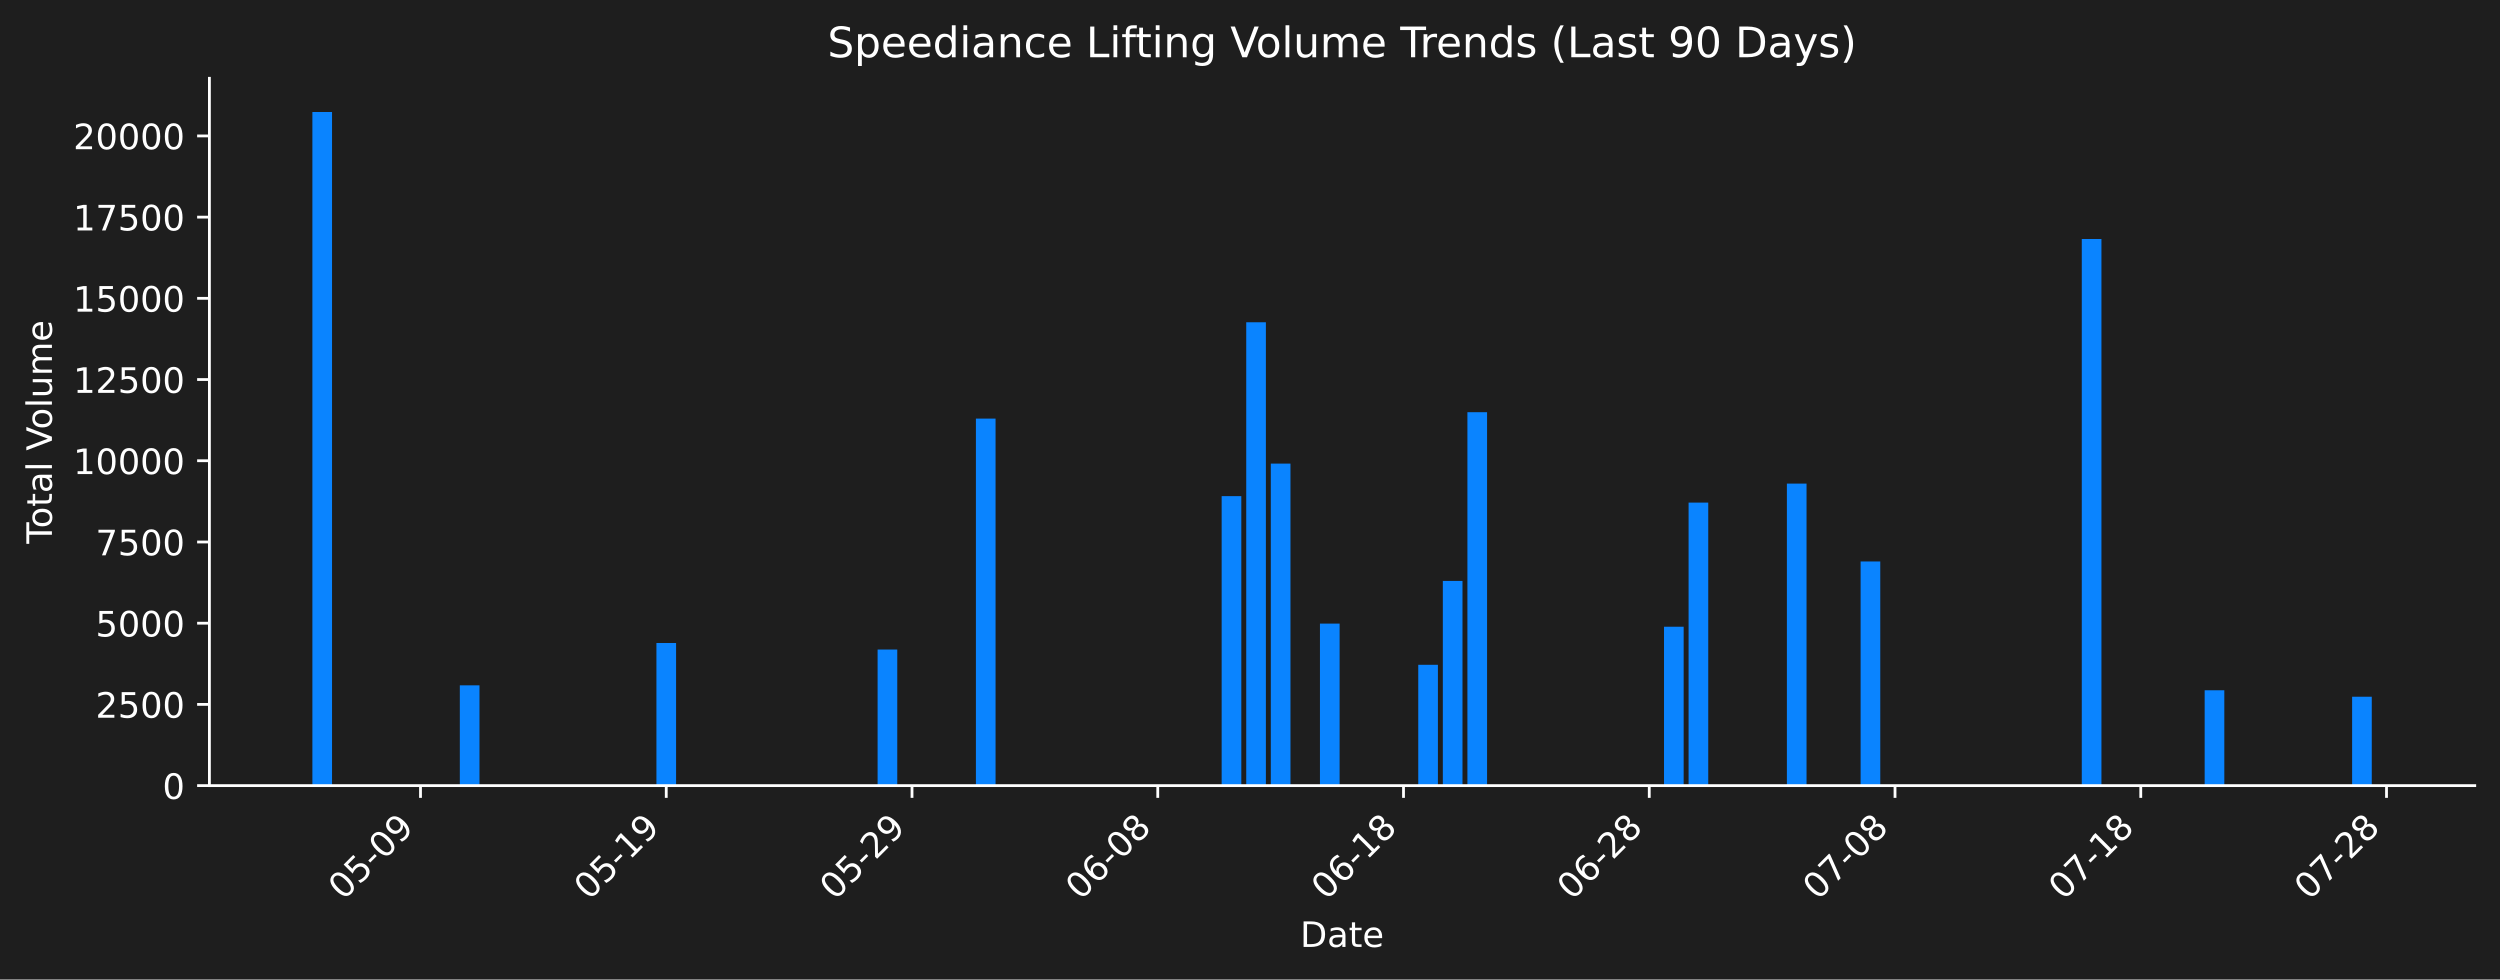
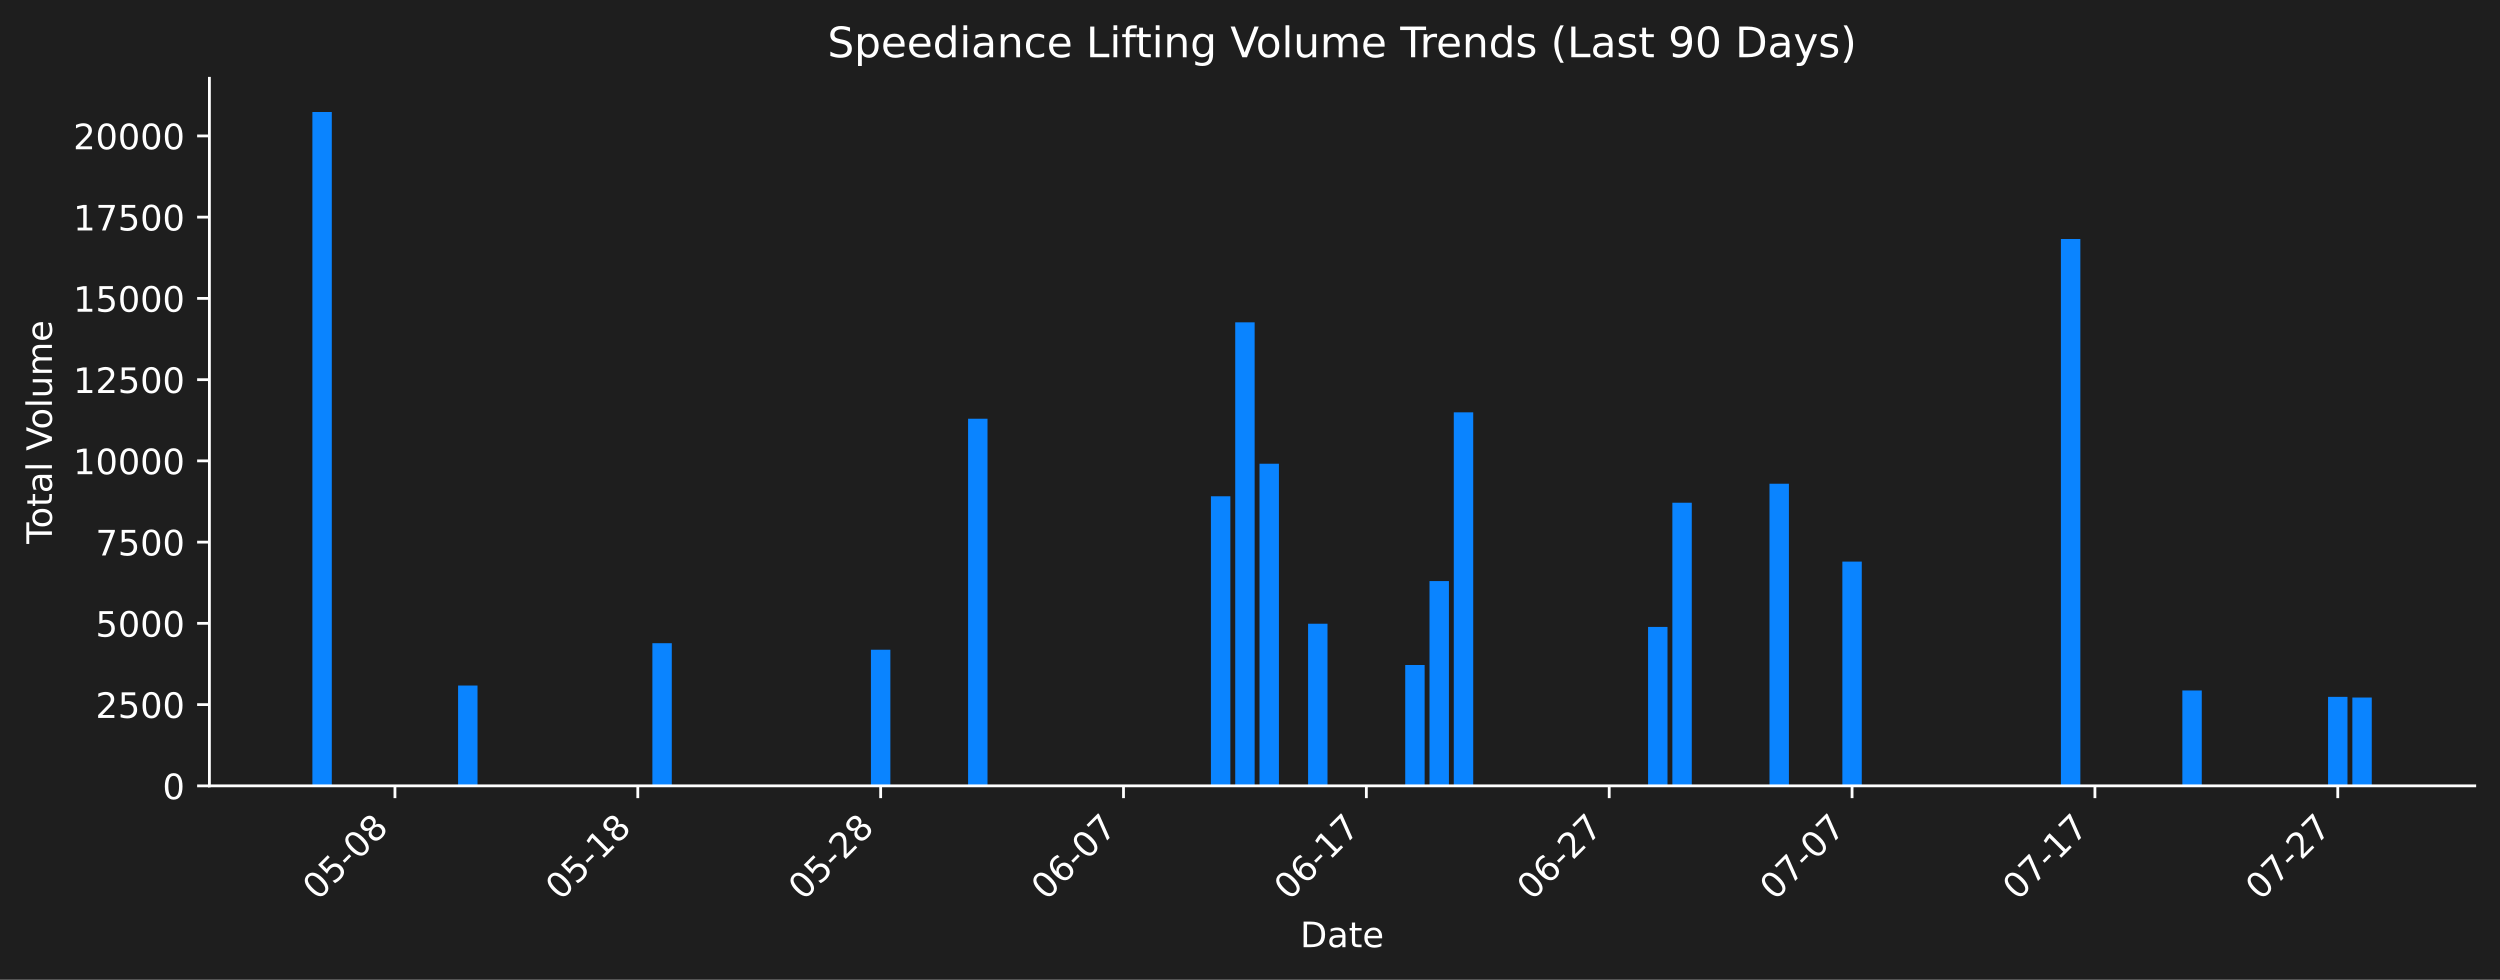
- <svg xmlns="http://www.w3.org/2000/svg" xmlns:xlink="http://www.w3.org/1999/xlink" width="712.621pt" height="279.207pt" viewBox="0 0 712.621 279.207" version="1.1">
+ <svg xmlns="http://www.w3.org/2000/svg" xmlns:xlink="http://www.w3.org/1999/xlink" width="712.621pt" height="279.271pt" viewBox="0 0 712.621 279.271" version="1.1">
  <defs>
    <style type="text/css">*{stroke-linejoin: round; stroke-linecap: butt}</style>
  </defs>
  <g id="figure_1">
    <g id="patch_1">
-       <path d="M 0 279.207  L 712.621 279.207  L 712.621 0  L 0 0  z " style="fill: #1e1e1e" />
+       <path d="M 0 279.271  L 712.621 279.271  L 712.621 0  L 0 0  z " style="fill: #1e1e1e" />
    </g>
    <g id="axes_1">
      <g id="patch_2">
-         <path d="M 59.691 223.939  L 705.421 223.939  L 705.421 22.318  L 59.691 22.318  L 59.691 223.939  z " style="fill: none" />
+         <path d="M 59.691 224.002  L 705.421 224.002  L 705.421 22.318  L 59.691 22.318  L 59.691 224.002  z " style="fill: none" />
      </g>
      <g id="patch_3">
-         <path d="M 89.042 223.939  L 94.646 223.939  L 94.646 31.919  L 89.042 31.919  z " clip-path="url(#p13af02d3d2)" style="fill: #0a84ff" />
+         <path d="M 89.042 224.002  L 94.58 224.002  L 94.58 31.922  L 89.042 31.922  z " clip-path="url(#p239483103c)" style="fill: #0a84ff" />
      </g>
      <g id="patch_4">
-         <path d="M 131.073 223.939  L 136.677 223.939  L 136.677 195.353  L 131.073 195.353  z " clip-path="url(#p13af02d3d2)" style="fill: #0a84ff" />
+         <path d="M 130.577 224.002  L 136.115 224.002  L 136.115 195.408  L 130.577 195.408  z " clip-path="url(#p239483103c)" style="fill: #0a84ff" />
      </g>
      <g id="patch_5">
-         <path d="M 180.108 223.939  L 185.712 223.939  L 185.712 223.939  L 180.108 223.939  z " clip-path="url(#p13af02d3d2)" style="fill: #0a84ff" />
+         <path d="M 179.034 224.002  L 184.572 224.002  L 184.572 224.002  L 179.034 224.002  z " clip-path="url(#p239483103c)" style="fill: #0a84ff" />
      </g>
      <g id="patch_6">
-         <path d="M 187.113 223.939  L 192.717 223.939  L 192.717 183.292  L 187.113 183.292  z " clip-path="url(#p13af02d3d2)" style="fill: #0a84ff" />
+         <path d="M 185.957 224.002  L 191.495 224.002  L 191.495 183.343  L 185.957 183.343  z " clip-path="url(#p239483103c)" style="fill: #0a84ff" />
      </g>
      <g id="patch_7">
-         <path d="M 250.159 223.939  L 255.763 223.939  L 255.763 185.158  L 250.159 185.158  z " clip-path="url(#p13af02d3d2)" style="fill: #0a84ff" />
+         <path d="M 248.259 224.002  L 253.797 224.002  L 253.797 185.209  L 248.259 185.209  z " clip-path="url(#p239483103c)" style="fill: #0a84ff" />
      </g>
      <g id="patch_8">
-         <path d="M 278.18 223.939  L 283.784 223.939  L 283.784 119.329  L 278.18 119.329  z " clip-path="url(#p13af02d3d2)" style="fill: #0a84ff" />
+         <path d="M 275.949 224.002  L 281.487 224.002  L 281.487 119.359  L 275.949 119.359  z " clip-path="url(#p239483103c)" style="fill: #0a84ff" />
      </g>
      <g id="patch_9">
-         <path d="M 348.231 223.939  L 353.835 223.939  L 353.835 141.428  L 348.231 141.428  z " clip-path="url(#p13af02d3d2)" style="fill: #0a84ff" />
+         <path d="M 345.174 224.002  L 350.712 224.002  L 350.712 141.465  L 345.174 141.465  z " clip-path="url(#p239483103c)" style="fill: #0a84ff" />
      </g>
      <g id="patch_10">
-         <path d="M 355.236 223.939  L 360.84 223.939  L 360.84 91.854  L 355.236 91.854  z " clip-path="url(#p13af02d3d2)" style="fill: #0a84ff" />
+         <path d="M 352.097 224.002  L 357.635 224.002  L 357.635 91.876  L 352.097 91.876  z " clip-path="url(#p239483103c)" style="fill: #0a84ff" />
      </g>
      <g id="patch_11">
-         <path d="M 362.241 223.939  L 367.845 223.939  L 367.845 132.158  L 362.241 132.158  z " clip-path="url(#p13af02d3d2)" style="fill: #0a84ff" />
+         <path d="M 359.019 224.002  L 364.557 224.002  L 364.557 132.193  L 359.019 132.193  z " clip-path="url(#p239483103c)" style="fill: #0a84ff" />
      </g>
      <g id="patch_12">
-         <path d="M 376.251 223.939  L 381.855 223.939  L 381.855 177.75  L 376.251 177.75  z " clip-path="url(#p13af02d3d2)" style="fill: #0a84ff" />
+         <path d="M 372.864 224.002  L 378.402 224.002  L 378.402 177.799  L 372.864 177.799  z " clip-path="url(#p239483103c)" style="fill: #0a84ff" />
      </g>
      <g id="patch_13">
-         <path d="M 404.271 223.939  L 409.876 223.939  L 409.876 189.496  L 404.271 189.496  z " clip-path="url(#p13af02d3d2)" style="fill: #0a84ff" />
+         <path d="M 400.554 224.002  L 406.092 224.002  L 406.092 189.549  L 400.554 189.549  z " clip-path="url(#p239483103c)" style="fill: #0a84ff" />
      </g>
      <g id="patch_14">
-         <path d="M 411.277 223.939  L 416.881 223.939  L 416.881 165.596  L 411.277 165.596  z " clip-path="url(#p13af02d3d2)" style="fill: #0a84ff" />
+         <path d="M 407.477 224.002  L 413.015 224.002  L 413.015 165.641  L 407.477 165.641  z " clip-path="url(#p239483103c)" style="fill: #0a84ff" />
      </g>
      <g id="patch_15">
-         <path d="M 418.282 223.939  L 423.886 223.939  L 423.886 117.504  L 418.282 117.504  z " clip-path="url(#p13af02d3d2)" style="fill: #0a84ff" />
+         <path d="M 414.399 224.002  L 419.937 224.002  L 419.937 117.534  L 414.399 117.534  z " clip-path="url(#p239483103c)" style="fill: #0a84ff" />
      </g>
      <g id="patch_16">
-         <path d="M 474.322 223.939  L 479.926 223.939  L 479.926 178.657  L 474.322 178.657  z " clip-path="url(#p13af02d3d2)" style="fill: #0a84ff" />
+         <path d="M 469.779 224.002  L 475.317 224.002  L 475.317 178.707  L 469.779 178.707  z " clip-path="url(#p239483103c)" style="fill: #0a84ff" />
      </g>
      <g id="patch_17">
-         <path d="M 481.328 223.939  L 486.932 223.939  L 486.932 143.27  L 481.328 143.27  z " clip-path="url(#p13af02d3d2)" style="fill: #0a84ff" />
+         <path d="M 476.702 224.002  L 482.24 224.002  L 482.24 143.308  L 476.702 143.308  z " clip-path="url(#p239483103c)" style="fill: #0a84ff" />
      </g>
      <g id="patch_18">
-         <path d="M 509.348 223.939  L 514.952 223.939  L 514.952 137.849  L 509.348 137.849  z " clip-path="url(#p13af02d3d2)" style="fill: #0a84ff" />
+         <path d="M 504.391 224.002  L 509.929 224.002  L 509.929 137.885  L 504.391 137.885  z " clip-path="url(#p239483103c)" style="fill: #0a84ff" />
      </g>
      <g id="patch_19">
-         <path d="M 530.363 223.939  L 535.967 223.939  L 535.967 160.049  L 530.363 160.049  z " clip-path="url(#p13af02d3d2)" style="fill: #0a84ff" />
+         <path d="M 525.159 224.002  L 530.697 224.002  L 530.697 160.093  L 525.159 160.093  z " clip-path="url(#p239483103c)" style="fill: #0a84ff" />
      </g>
      <g id="patch_20">
-         <path d="M 593.409 223.939  L 599.013 223.939  L 599.013 68.121  L 593.409 68.121  z " clip-path="url(#p13af02d3d2)" style="fill: #0a84ff" />
+         <path d="M 587.461 224.002  L 592.999 224.002  L 592.999 68.135  L 587.461 68.135  z " clip-path="url(#p239483103c)" style="fill: #0a84ff" />
      </g>
      <g id="patch_21">
-         <path d="M 628.435 223.939  L 634.039 223.939  L 634.039 196.761  L 628.435 196.761  z " clip-path="url(#p13af02d3d2)" style="fill: #0a84ff" />
+         <path d="M 622.074 224.002  L 627.612 224.002  L 627.612 196.816  L 622.074 196.816  z " clip-path="url(#p239483103c)" style="fill: #0a84ff" />
      </g>
      <g id="patch_22">
-         <path d="M 670.465 223.939  L 676.069 223.939  L 676.069 198.594  L 670.465 198.594  z " clip-path="url(#p13af02d3d2)" style="fill: #0a84ff" />
+         <path d="M 663.609 224.002  L 669.147 224.002  L 669.147 198.65  L 663.609 198.65  z " clip-path="url(#p239483103c)" style="fill: #0a84ff" />
+       </g>
+       <g id="patch_23">
+         <path d="M 670.531 224.002  L 676.069 224.002  L 676.069 198.835  L 670.531 198.835  z " clip-path="url(#p239483103c)" style="fill: #0a84ff" />
      </g>
      <g id="matplotlib.axis_1">
        <g id="xtick_1">
          <g id="line2d_1">
            <defs>
-               <path id="m6c51e5d9d7" d="M 0 0  L 0 3.5  " style="stroke: #ffffff; stroke-width: 0.8" />
+               <path id="mc135403f77" d="M 0 0  L 0 3.5  " style="stroke: #ffffff; stroke-width: 0.8" />
            </defs>
            <g>
-               <use xlink:href="#m6c51e5d9d7" x="119.864" y="223.939" style="fill: #ffffff; stroke: #ffffff; stroke-width: 0.8" />
+               <use xlink:href="#mc135403f77" x="112.578" y="224.002" style="fill: #ffffff; stroke: #ffffff; stroke-width: 0.8" />
            </g>
          </g>
          <g id="text_1">
-             <g style="fill: #ffffff" transform="translate(97.84689 256.8584) rotate(-45) scale(0.1 -0.1)">
+             <g style="fill: #ffffff" transform="translate(90.56092 256.9221) rotate(-45) scale(0.1 -0.1)">
              <defs>
                <path id="DejaVuSans-30" d="M 2034 4250  Q 1547 4250 1301 3770  Q 1056 3291 1056 2328  Q 1056 1369 1301 889  Q 1547 409 2034 409  Q 2525 409 2770 889  Q 3016 1369 3016 2328  Q 3016 3291 2770 3770  Q 2525 4250 2034 4250  z M 2034 4750  Q 2819 4750 3233 4129  Q 3647 3509 3647 2328  Q 3647 1150 3233 529  Q 2819 -91 2034 -91  Q 1250 -91 836 529  Q 422 1150 422 2328  Q 422 3509 836 4129  Q 1250 4750 2034 4750  z " transform="scale(0.015625)" />
                <path id="DejaVuSans-35" d="M 691 4666  L 3169 4666  L 3169 4134  L 1269 4134  L 1269 2991  Q 1406 3038 1543 3061  Q 1681 3084 1819 3084  Q 2600 3084 3056 2656  Q 3513 2228 3513 1497  Q 3513 744 3044 326  Q 2575 -91 1722 -91  Q 1428 -91 1123 -41  Q 819 9 494 109  L 494 744  Q 775 591 1075 516  Q 1375 441 1709 441  Q 2250 441 2565 725  Q 2881 1009 2881 1497  Q 2881 1984 2565 2268  Q 2250 2553 1709 2553  Q 1456 2553 1204 2497  Q 953 2441 691 2322  L 691 4666  z " transform="scale(0.015625)" />
                <path id="DejaVuSans-2d" d="M 313 2009  L 1997 2009  L 1997 1497  L 313 1497  L 313 2009  z " transform="scale(0.015625)" />
-                 <path id="DejaVuSans-39" d="M 703 97  L 703 672  Q 941 559 1184 500  Q 1428 441 1663 441  Q 2288 441 2617 861  Q 2947 1281 2994 2138  Q 2813 1869 2534 1725  Q 2256 1581 1919 1581  Q 1219 1581 811 2004  Q 403 2428 403 3163  Q 403 3881 828 4315  Q 1253 4750 1959 4750  Q 2769 4750 3195 4129  Q 3622 3509 3622 2328  Q 3622 1225 3098 567  Q 2575 -91 1691 -91  Q 1453 -91 1209 -44  Q 966 3 703 97  z M 1959 2075  Q 2384 2075 2632 2365  Q 2881 2656 2881 3163  Q 2881 3666 2632 3958  Q 2384 4250 1959 4250  Q 1534 4250 1286 3958  Q 1038 3666 1038 3163  Q 1038 2656 1286 2365  Q 1534 2075 1959 2075  z " transform="scale(0.015625)" />
+                 <path id="DejaVuSans-38" d="M 2034 2216  Q 1584 2216 1326 1975  Q 1069 1734 1069 1313  Q 1069 891 1326 650  Q 1584 409 2034 409  Q 2484 409 2743 651  Q 3003 894 3003 1313  Q 3003 1734 2745 1975  Q 2488 2216 2034 2216  z M 1403 2484  Q 997 2584 770 2862  Q 544 3141 544 3541  Q 544 4100 942 4425  Q 1341 4750 2034 4750  Q 2731 4750 3128 4425  Q 3525 4100 3525 3541  Q 3525 3141 3298 2862  Q 3072 2584 2669 2484  Q 3125 2378 3379 2068  Q 3634 1759 3634 1313  Q 3634 634 3220 271  Q 2806 -91 2034 -91  Q 1263 -91 848 271  Q 434 634 434 1313  Q 434 1759 690 2068  Q 947 2378 1403 2484  z M 1172 3481  Q 1172 3119 1398 2916  Q 1625 2713 2034 2713  Q 2441 2713 2670 2916  Q 2900 3119 2900 3481  Q 2900 3844 2670 4047  Q 2441 4250 2034 4250  Q 1625 4250 1398 4047  Q 1172 3844 1172 3481  z " transform="scale(0.015625)" />
              </defs>
              <use xlink:href="#DejaVuSans-30" />
              <use xlink:href="#DejaVuSans-35" transform="translate(63.62305 0)" />
              <use xlink:href="#DejaVuSans-2d" transform="translate(127.2461 0)" />
              <use xlink:href="#DejaVuSans-30" transform="translate(163.3301 0)" />
-               <use xlink:href="#DejaVuSans-39" transform="translate(226.9531 0)" />
+               <use xlink:href="#DejaVuSans-38" transform="translate(226.9531 0)" />
            </g>
          </g>
        </g>
        <g id="xtick_2">
          <g id="line2d_2">
            <g>
-               <use xlink:href="#m6c51e5d9d7" x="189.915" y="223.939" style="fill: #ffffff; stroke: #ffffff; stroke-width: 0.8" />
+               <use xlink:href="#mc135403f77" x="181.803" y="224.002" style="fill: #ffffff; stroke: #ffffff; stroke-width: 0.8" />
            </g>
          </g>
          <g id="text_2">
-             <g style="fill: #ffffff" transform="translate(167.8979 256.8584) rotate(-45) scale(0.1 -0.1)">
+             <g style="fill: #ffffff" transform="translate(159.7858 256.9221) rotate(-45) scale(0.1 -0.1)">
              <defs>
                <path id="DejaVuSans-31" d="M 794 531  L 1825 531  L 1825 4091  L 703 3866  L 703 4441  L 1819 4666  L 2450 4666  L 2450 531  L 3481 531  L 3481 0  L 794 0  L 794 531  z " transform="scale(0.015625)" />
              </defs>
              <use xlink:href="#DejaVuSans-30" />
              <use xlink:href="#DejaVuSans-35" transform="translate(63.62305 0)" />
              <use xlink:href="#DejaVuSans-2d" transform="translate(127.2461 0)" />
              <use xlink:href="#DejaVuSans-31" transform="translate(163.3301 0)" />
-               <use xlink:href="#DejaVuSans-39" transform="translate(226.9531 0)" />
+               <use xlink:href="#DejaVuSans-38" transform="translate(226.9531 0)" />
            </g>
          </g>
        </g>
        <g id="xtick_3">
          <g id="line2d_3">
            <g>
-               <use xlink:href="#m6c51e5d9d7" x="259.966" y="223.939" style="fill: #ffffff; stroke: #ffffff; stroke-width: 0.8" />
+               <use xlink:href="#mc135403f77" x="251.028" y="224.002" style="fill: #ffffff; stroke: #ffffff; stroke-width: 0.8" />
            </g>
          </g>
          <g id="text_3">
-             <g style="fill: #ffffff" transform="translate(237.9489 256.8584) rotate(-45) scale(0.1 -0.1)">
+             <g style="fill: #ffffff" transform="translate(229.0108 256.9221) rotate(-45) scale(0.1 -0.1)">
              <defs>
                <path id="DejaVuSans-32" d="M 1228 531  L 3431 531  L 3431 0  L 469 0  L 469 531  Q 828 903 1448 1529  Q 2069 2156 2228 2338  Q 2531 2678 2651 2914  Q 2772 3150 2772 3378  Q 2772 3750 2511 3984  Q 2250 4219 1831 4219  Q 1534 4219 1204 4116  Q 875 4013 500 3803  L 500 4441  Q 881 4594 1212 4672  Q 1544 4750 1819 4750  Q 2544 4750 2975 4387  Q 3406 4025 3406 3419  Q 3406 3131 3298 2873  Q 3191 2616 2906 2266  Q 2828 2175 2409 1742  Q 1991 1309 1228 531  z " transform="scale(0.015625)" />
              </defs>
              <use xlink:href="#DejaVuSans-30" />
              <use xlink:href="#DejaVuSans-35" transform="translate(63.62305 0)" />
              <use xlink:href="#DejaVuSans-2d" transform="translate(127.2461 0)" />
              <use xlink:href="#DejaVuSans-32" transform="translate(163.3301 0)" />
-               <use xlink:href="#DejaVuSans-39" transform="translate(226.9531 0)" />
+               <use xlink:href="#DejaVuSans-38" transform="translate(226.9531 0)" />
            </g>
          </g>
        </g>
        <g id="xtick_4">
          <g id="line2d_4">
            <g>
-               <use xlink:href="#m6c51e5d9d7" x="330.017" y="223.939" style="fill: #ffffff; stroke: #ffffff; stroke-width: 0.8" />
+               <use xlink:href="#mc135403f77" x="320.253" y="224.002" style="fill: #ffffff; stroke: #ffffff; stroke-width: 0.8" />
            </g>
          </g>
          <g id="text_4">
-             <g style="fill: #ffffff" transform="translate(307.9998 256.8584) rotate(-45) scale(0.1 -0.1)">
+             <g style="fill: #ffffff" transform="translate(298.2357 256.9221) rotate(-45) scale(0.1 -0.1)">
              <defs>
                <path id="DejaVuSans-36" d="M 2113 2584  Q 1688 2584 1439 2293  Q 1191 2003 1191 1497  Q 1191 994 1439 701  Q 1688 409 2113 409  Q 2538 409 2786 701  Q 3034 994 3034 1497  Q 3034 2003 2786 2293  Q 2538 2584 2113 2584  z M 3366 4563  L 3366 3988  Q 3128 4100 2886 4159  Q 2644 4219 2406 4219  Q 1781 4219 1451 3797  Q 1122 3375 1075 2522  Q 1259 2794 1537 2939  Q 1816 3084 2150 3084  Q 2853 3084 3261 2657  Q 3669 2231 3669 1497  Q 3669 778 3244 343  Q 2819 -91 2113 -91  Q 1303 -91 875 529  Q 447 1150 447 2328  Q 447 3434 972 4092  Q 1497 4750 2381 4750  Q 2619 4750 2861 4703  Q 3103 4656 3366 4563  z " transform="scale(0.015625)" />
-                 <path id="DejaVuSans-38" d="M 2034 2216  Q 1584 2216 1326 1975  Q 1069 1734 1069 1313  Q 1069 891 1326 650  Q 1584 409 2034 409  Q 2484 409 2743 651  Q 3003 894 3003 1313  Q 3003 1734 2745 1975  Q 2488 2216 2034 2216  z M 1403 2484  Q 997 2584 770 2862  Q 544 3141 544 3541  Q 544 4100 942 4425  Q 1341 4750 2034 4750  Q 2731 4750 3128 4425  Q 3525 4100 3525 3541  Q 3525 3141 3298 2862  Q 3072 2584 2669 2484  Q 3125 2378 3379 2068  Q 3634 1759 3634 1313  Q 3634 634 3220 271  Q 2806 -91 2034 -91  Q 1263 -91 848 271  Q 434 634 434 1313  Q 434 1759 690 2068  Q 947 2378 1403 2484  z M 1172 3481  Q 1172 3119 1398 2916  Q 1625 2713 2034 2713  Q 2441 2713 2670 2916  Q 2900 3119 2900 3481  Q 2900 3844 2670 4047  Q 2441 4250 2034 4250  Q 1625 4250 1398 4047  Q 1172 3844 1172 3481  z " transform="scale(0.015625)" />
+                 <path id="DejaVuSans-37" d="M 525 4666  L 3525 4666  L 3525 4397  L 1831 0  L 1172 0  L 2766 4134  L 525 4134  L 525 4666  z " transform="scale(0.015625)" />
              </defs>
              <use xlink:href="#DejaVuSans-30" />
              <use xlink:href="#DejaVuSans-36" transform="translate(63.62305 0)" />
              <use xlink:href="#DejaVuSans-2d" transform="translate(127.2461 0)" />
              <use xlink:href="#DejaVuSans-30" transform="translate(163.3301 0)" />
-               <use xlink:href="#DejaVuSans-38" transform="translate(226.9531 0)" />
+               <use xlink:href="#DejaVuSans-37" transform="translate(226.9531 0)" />
            </g>
          </g>
        </g>
        <g id="xtick_5">
          <g id="line2d_5">
            <g>
-               <use xlink:href="#m6c51e5d9d7" x="400.068" y="223.939" style="fill: #ffffff; stroke: #ffffff; stroke-width: 0.8" />
+               <use xlink:href="#mc135403f77" x="389.478" y="224.002" style="fill: #ffffff; stroke: #ffffff; stroke-width: 0.8" />
            </g>
          </g>
          <g id="text_5">
-             <g style="fill: #ffffff" transform="translate(378.0508 256.8584) rotate(-45) scale(0.1 -0.1)">
+             <g style="fill: #ffffff" transform="translate(367.4606 256.9221) rotate(-45) scale(0.1 -0.1)">
              <use xlink:href="#DejaVuSans-30" />
              <use xlink:href="#DejaVuSans-36" transform="translate(63.62305 0)" />
              <use xlink:href="#DejaVuSans-2d" transform="translate(127.2461 0)" />
              <use xlink:href="#DejaVuSans-31" transform="translate(163.3301 0)" />
-               <use xlink:href="#DejaVuSans-38" transform="translate(226.9531 0)" />
+               <use xlink:href="#DejaVuSans-37" transform="translate(226.9531 0)" />
            </g>
          </g>
        </g>
        <g id="xtick_6">
          <g id="line2d_6">
            <g>
-               <use xlink:href="#m6c51e5d9d7" x="470.119" y="223.939" style="fill: #ffffff; stroke: #ffffff; stroke-width: 0.8" />
+               <use xlink:href="#mc135403f77" x="458.703" y="224.002" style="fill: #ffffff; stroke: #ffffff; stroke-width: 0.8" />
            </g>
          </g>
          <g id="text_6">
-             <g style="fill: #ffffff" transform="translate(448.1018 256.8584) rotate(-45) scale(0.1 -0.1)">
+             <g style="fill: #ffffff" transform="translate(436.6855 256.9221) rotate(-45) scale(0.1 -0.1)">
              <use xlink:href="#DejaVuSans-30" />
              <use xlink:href="#DejaVuSans-36" transform="translate(63.62305 0)" />
              <use xlink:href="#DejaVuSans-2d" transform="translate(127.2461 0)" />
              <use xlink:href="#DejaVuSans-32" transform="translate(163.3301 0)" />
-               <use xlink:href="#DejaVuSans-38" transform="translate(226.9531 0)" />
+               <use xlink:href="#DejaVuSans-37" transform="translate(226.9531 0)" />
            </g>
          </g>
        </g>
        <g id="xtick_7">
          <g id="line2d_7">
            <g>
-               <use xlink:href="#m6c51e5d9d7" x="540.17" y="223.939" style="fill: #ffffff; stroke: #ffffff; stroke-width: 0.8" />
+               <use xlink:href="#mc135403f77" x="527.928" y="224.002" style="fill: #ffffff; stroke: #ffffff; stroke-width: 0.8" />
            </g>
          </g>
          <g id="text_7">
-             <g style="fill: #ffffff" transform="translate(518.1528 256.8584) rotate(-45) scale(0.1 -0.1)">
-               <defs>
-                 <path id="DejaVuSans-37" d="M 525 4666  L 3525 4666  L 3525 4397  L 1831 0  L 1172 0  L 2766 4134  L 525 4134  L 525 4666  z " transform="scale(0.015625)" />
-               </defs>
+             <g style="fill: #ffffff" transform="translate(505.9104 256.9221) rotate(-45) scale(0.1 -0.1)">
              <use xlink:href="#DejaVuSans-30" />
              <use xlink:href="#DejaVuSans-37" transform="translate(63.62305 0)" />
              <use xlink:href="#DejaVuSans-2d" transform="translate(127.2461 0)" />
              <use xlink:href="#DejaVuSans-30" transform="translate(163.3301 0)" />
-               <use xlink:href="#DejaVuSans-38" transform="translate(226.9531 0)" />
+               <use xlink:href="#DejaVuSans-37" transform="translate(226.9531 0)" />
            </g>
          </g>
        </g>
        <g id="xtick_8">
          <g id="line2d_8">
            <g>
-               <use xlink:href="#m6c51e5d9d7" x="610.221" y="223.939" style="fill: #ffffff; stroke: #ffffff; stroke-width: 0.8" />
+               <use xlink:href="#mc135403f77" x="597.153" y="224.002" style="fill: #ffffff; stroke: #ffffff; stroke-width: 0.8" />
            </g>
          </g>
          <g id="text_8">
-             <g style="fill: #ffffff" transform="translate(588.2038 256.8584) rotate(-45) scale(0.1 -0.1)">
+             <g style="fill: #ffffff" transform="translate(575.1353 256.9221) rotate(-45) scale(0.1 -0.1)">
              <use xlink:href="#DejaVuSans-30" />
              <use xlink:href="#DejaVuSans-37" transform="translate(63.62305 0)" />
              <use xlink:href="#DejaVuSans-2d" transform="translate(127.2461 0)" />
              <use xlink:href="#DejaVuSans-31" transform="translate(163.3301 0)" />
-               <use xlink:href="#DejaVuSans-38" transform="translate(226.9531 0)" />
+               <use xlink:href="#DejaVuSans-37" transform="translate(226.9531 0)" />
            </g>
          </g>
        </g>
        <g id="xtick_9">
          <g id="line2d_9">
            <g>
-               <use xlink:href="#m6c51e5d9d7" x="680.272" y="223.939" style="fill: #ffffff; stroke: #ffffff; stroke-width: 0.8" />
+               <use xlink:href="#mc135403f77" x="666.378" y="224.002" style="fill: #ffffff; stroke: #ffffff; stroke-width: 0.8" />
            </g>
          </g>
          <g id="text_9">
-             <g style="fill: #ffffff" transform="translate(658.2548 256.8584) rotate(-45) scale(0.1 -0.1)">
+             <g style="fill: #ffffff" transform="translate(644.3602 256.9221) rotate(-45) scale(0.1 -0.1)">
              <use xlink:href="#DejaVuSans-30" />
              <use xlink:href="#DejaVuSans-37" transform="translate(63.62305 0)" />
              <use xlink:href="#DejaVuSans-2d" transform="translate(127.2461 0)" />
              <use xlink:href="#DejaVuSans-32" transform="translate(163.3301 0)" />
-               <use xlink:href="#DejaVuSans-38" transform="translate(226.9531 0)" />
+               <use xlink:href="#DejaVuSans-37" transform="translate(226.9531 0)" />
            </g>
          </g>
        </g>
        <g id="text_10">
-           <g style="fill: #ffffff" transform="translate(370.6048 269.9274) scale(0.1 -0.1)">
+           <g style="fill: #ffffff" transform="translate(370.6048 269.9911) scale(0.1 -0.1)">
            <defs>
              <path id="DejaVuSans-44" d="M 1259 4147  L 1259 519  L 2022 519  Q 2988 519 3436 956  Q 3884 1394 3884 2338  Q 3884 3275 3436 3711  Q 2988 4147 2022 4147  L 1259 4147  z M 628 4666  L 1925 4666  Q 3281 4666 3915 4102  Q 4550 3538 4550 2338  Q 4550 1131 3912 565  Q 3275 0 1925 0  L 628 0  L 628 4666  z " transform="scale(0.015625)" />
              <path id="DejaVuSans-61" d="M 2194 1759  Q 1497 1759 1228 1600  Q 959 1441 959 1056  Q 959 750 1161 570  Q 1363 391 1709 391  Q 2188 391 2477 730  Q 2766 1069 2766 1631  L 2766 1759  L 2194 1759  z M 3341 1997  L 3341 0  L 2766 0  L 2766 531  Q 2569 213 2275 61  Q 1981 -91 1556 -91  Q 1019 -91 701 211  Q 384 513 384 1019  Q 384 1609 779 1909  Q 1175 2209 1959 2209  L 2766 2209  L 2766 2266  Q 2766 2663 2505 2880  Q 2244 3097 1772 3097  Q 1472 3097 1187 3025  Q 903 2953 641 2809  L 641 3341  Q 956 3463 1253 3523  Q 1550 3584 1831 3584  Q 2591 3584 2966 3190  Q 3341 2797 3341 1997  z " transform="scale(0.015625)" />
              <path id="DejaVuSans-74" d="M 1172 4494  L 1172 3500  L 2356 3500  L 2356 3053  L 1172 3053  L 1172 1153  Q 1172 725 1289 603  Q 1406 481 1766 481  L 2356 481  L 2356 0  L 1766 0  Q 1100 0 847 248  Q 594 497 594 1153  L 594 3053  L 172 3053  L 172 3500  L 594 3500  L 594 4494  L 1172 4494  z " transform="scale(0.015625)" />
              <path id="DejaVuSans-65" d="M 3597 1894  L 3597 1613  L 953 1613  Q 991 1019 1311 708  Q 1631 397 2203 397  Q 2534 397 2845 478  Q 3156 559 3463 722  L 3463 178  Q 3153 47 2828 -22  Q 2503 -91 2169 -91  Q 1331 -91 842 396  Q 353 884 353 1716  Q 353 2575 817 3079  Q 1281 3584 2069 3584  Q 2775 3584 3186 3129  Q 3597 2675 3597 1894  z M 3022 2063  Q 3016 2534 2758 2815  Q 2500 3097 2075 3097  Q 1594 3097 1305 2825  Q 1016 2553 972 2059  L 3022 2063  z " transform="scale(0.015625)" />
            </defs>
            <use xlink:href="#DejaVuSans-44" />
            <use xlink:href="#DejaVuSans-61" transform="translate(77.00195 0)" />
            <use xlink:href="#DejaVuSans-74" transform="translate(138.2812 0)" />
            <use xlink:href="#DejaVuSans-65" transform="translate(177.4902 0)" />
          </g>
        </g>
      </g>
      <g id="matplotlib.axis_2">
        <g id="ytick_1">
          <g id="line2d_10">
            <defs>
-               <path id="m2c25966de6" d="M 0 0  L -3.5 0  " style="stroke: #ffffff; stroke-width: 0.8" />
+               <path id="m87180238ec" d="M 0 0  L -3.5 0  " style="stroke: #ffffff; stroke-width: 0.8" />
            </defs>
            <g>
-               <use xlink:href="#m2c25966de6" x="59.691" y="223.939" style="fill: #ffffff; stroke: #ffffff; stroke-width: 0.8" />
+               <use xlink:href="#m87180238ec" x="59.691" y="224.002" style="fill: #ffffff; stroke: #ffffff; stroke-width: 0.8" />
            </g>
          </g>
          <g id="text_11">
-             <g style="fill: #ffffff" transform="translate(46.32812 227.7378) scale(0.1 -0.1)">
+             <g style="fill: #ffffff" transform="translate(46.32812 227.8014) scale(0.1 -0.1)">
              <use xlink:href="#DejaVuSans-30" />
            </g>
          </g>
        </g>
        <g id="ytick_2">
          <g id="line2d_11">
            <g>
-               <use xlink:href="#m2c25966de6" x="59.691" y="200.789" style="fill: #ffffff; stroke: #ffffff; stroke-width: 0.8" />
+               <use xlink:href="#m87180238ec" x="59.691" y="200.845" style="fill: #ffffff; stroke: #ffffff; stroke-width: 0.8" />
            </g>
          </g>
          <g id="text_12">
-             <g style="fill: #ffffff" transform="translate(27.24063 204.5878) scale(0.1 -0.1)">
+             <g style="fill: #ffffff" transform="translate(27.24063 204.6442) scale(0.1 -0.1)">
              <use xlink:href="#DejaVuSans-32" />
              <use xlink:href="#DejaVuSans-35" transform="translate(63.62305 0)" />
              <use xlink:href="#DejaVuSans-30" transform="translate(127.2461 0)" />
              <use xlink:href="#DejaVuSans-30" transform="translate(190.8691 0)" />
            </g>
          </g>
        </g>
        <g id="ytick_3">
          <g id="line2d_12">
            <g>
-               <use xlink:href="#m2c25966de6" x="59.691" y="177.639" style="fill: #ffffff; stroke: #ffffff; stroke-width: 0.8" />
+               <use xlink:href="#m87180238ec" x="59.691" y="177.688" style="fill: #ffffff; stroke: #ffffff; stroke-width: 0.8" />
            </g>
          </g>
          <g id="text_13">
-             <g style="fill: #ffffff" transform="translate(27.24063 181.4379) scale(0.1 -0.1)">
+             <g style="fill: #ffffff" transform="translate(27.24063 181.4869) scale(0.1 -0.1)">
              <use xlink:href="#DejaVuSans-35" />
              <use xlink:href="#DejaVuSans-30" transform="translate(63.62305 0)" />
              <use xlink:href="#DejaVuSans-30" transform="translate(127.2461 0)" />
              <use xlink:href="#DejaVuSans-30" transform="translate(190.8691 0)" />
            </g>
          </g>
        </g>
        <g id="ytick_4">
          <g id="line2d_13">
            <g>
-               <use xlink:href="#m2c25966de6" x="59.691" y="154.489" style="fill: #ffffff; stroke: #ffffff; stroke-width: 0.8" />
+               <use xlink:href="#m87180238ec" x="59.691" y="154.53" style="fill: #ffffff; stroke: #ffffff; stroke-width: 0.8" />
            </g>
          </g>
          <g id="text_14">
-             <g style="fill: #ffffff" transform="translate(27.24063 158.288) scale(0.1 -0.1)">
+             <g style="fill: #ffffff" transform="translate(27.24063 158.3297) scale(0.1 -0.1)">
              <use xlink:href="#DejaVuSans-37" />
              <use xlink:href="#DejaVuSans-35" transform="translate(63.62305 0)" />
              <use xlink:href="#DejaVuSans-30" transform="translate(127.2461 0)" />
              <use xlink:href="#DejaVuSans-30" transform="translate(190.8691 0)" />
            </g>
          </g>
        </g>
        <g id="ytick_5">
          <g id="line2d_14">
            <g>
-               <use xlink:href="#m2c25966de6" x="59.691" y="131.339" style="fill: #ffffff; stroke: #ffffff; stroke-width: 0.8" />
+               <use xlink:href="#m87180238ec" x="59.691" y="131.373" style="fill: #ffffff; stroke: #ffffff; stroke-width: 0.8" />
            </g>
          </g>
          <g id="text_15">
-             <g style="fill: #ffffff" transform="translate(20.87813 135.138) scale(0.1 -0.1)">
+             <g style="fill: #ffffff" transform="translate(20.87813 135.1724) scale(0.1 -0.1)">
              <use xlink:href="#DejaVuSans-31" />
              <use xlink:href="#DejaVuSans-30" transform="translate(63.62305 0)" />
              <use xlink:href="#DejaVuSans-30" transform="translate(127.2461 0)" />
              <use xlink:href="#DejaVuSans-30" transform="translate(190.8691 0)" />
              <use xlink:href="#DejaVuSans-30" transform="translate(254.4922 0)" />
            </g>
          </g>
        </g>
        <g id="ytick_6">
          <g id="line2d_15">
            <g>
-               <use xlink:href="#m2c25966de6" x="59.691" y="108.189" style="fill: #ffffff; stroke: #ffffff; stroke-width: 0.8" />
+               <use xlink:href="#m87180238ec" x="59.691" y="108.216" style="fill: #ffffff; stroke: #ffffff; stroke-width: 0.8" />
            </g>
          </g>
          <g id="text_16">
-             <g style="fill: #ffffff" transform="translate(20.87813 111.9881) scale(0.1 -0.1)">
+             <g style="fill: #ffffff" transform="translate(20.87813 112.0152) scale(0.1 -0.1)">
              <use xlink:href="#DejaVuSans-31" />
              <use xlink:href="#DejaVuSans-32" transform="translate(63.62305 0)" />
              <use xlink:href="#DejaVuSans-35" transform="translate(127.2461 0)" />
              <use xlink:href="#DejaVuSans-30" transform="translate(190.8691 0)" />
              <use xlink:href="#DejaVuSans-30" transform="translate(254.4922 0)" />
            </g>
          </g>
        </g>
        <g id="ytick_7">
          <g id="line2d_16">
            <g>
-               <use xlink:href="#m2c25966de6" x="59.691" y="85.039" style="fill: #ffffff; stroke: #ffffff; stroke-width: 0.8" />
+               <use xlink:href="#m87180238ec" x="59.691" y="85.059" style="fill: #ffffff; stroke: #ffffff; stroke-width: 0.8" />
            </g>
          </g>
          <g id="text_17">
-             <g style="fill: #ffffff" transform="translate(20.87813 88.83815) scale(0.1 -0.1)">
+             <g style="fill: #ffffff" transform="translate(20.87813 88.85795) scale(0.1 -0.1)">
              <use xlink:href="#DejaVuSans-31" />
              <use xlink:href="#DejaVuSans-35" transform="translate(63.62305 0)" />
              <use xlink:href="#DejaVuSans-30" transform="translate(127.2461 0)" />
              <use xlink:href="#DejaVuSans-30" transform="translate(190.8691 0)" />
              <use xlink:href="#DejaVuSans-30" transform="translate(254.4922 0)" />
            </g>
          </g>
        </g>
        <g id="ytick_8">
          <g id="line2d_17">
            <g>
-               <use xlink:href="#m2c25966de6" x="59.691" y="61.889" style="fill: #ffffff; stroke: #ffffff; stroke-width: 0.8" />
+               <use xlink:href="#m87180238ec" x="59.691" y="61.901" style="fill: #ffffff; stroke: #ffffff; stroke-width: 0.8" />
            </g>
          </g>
          <g id="text_18">
-             <g style="fill: #ffffff" transform="translate(20.87813 65.68822) scale(0.1 -0.1)">
+             <g style="fill: #ffffff" transform="translate(20.87813 65.70071) scale(0.1 -0.1)">
              <use xlink:href="#DejaVuSans-31" />
              <use xlink:href="#DejaVuSans-37" transform="translate(63.62305 0)" />
              <use xlink:href="#DejaVuSans-35" transform="translate(127.2461 0)" />
              <use xlink:href="#DejaVuSans-30" transform="translate(190.8691 0)" />
              <use xlink:href="#DejaVuSans-30" transform="translate(254.4922 0)" />
            </g>
          </g>
        </g>
        <g id="ytick_9">
          <g id="line2d_18">
            <g>
-               <use xlink:href="#m2c25966de6" x="59.691" y="38.739" style="fill: #ffffff; stroke: #ffffff; stroke-width: 0.8" />
+               <use xlink:href="#m87180238ec" x="59.691" y="38.744" style="fill: #ffffff; stroke: #ffffff; stroke-width: 0.8" />
            </g>
          </g>
          <g id="text_19">
-             <g style="fill: #ffffff" transform="translate(20.87813 42.53829) scale(0.1 -0.1)">
+             <g style="fill: #ffffff" transform="translate(20.87813 42.54347) scale(0.1 -0.1)">
              <use xlink:href="#DejaVuSans-32" />
              <use xlink:href="#DejaVuSans-30" transform="translate(63.62305 0)" />
              <use xlink:href="#DejaVuSans-30" transform="translate(127.2461 0)" />
              <use xlink:href="#DejaVuSans-30" transform="translate(190.8691 0)" />
              <use xlink:href="#DejaVuSans-30" transform="translate(254.4922 0)" />
            </g>
          </g>
        </g>
        <g id="text_20">
-           <g style="fill: #ffffff" transform="translate(14.79844 154.9908) rotate(-90) scale(0.1 -0.1)">
+           <g style="fill: #ffffff" transform="translate(14.79844 155.0226) rotate(-90) scale(0.1 -0.1)">
            <defs>
              <path id="DejaVuSans-54" d="M -19 4666  L 3928 4666  L 3928 4134  L 2272 4134  L 2272 0  L 1638 0  L 1638 4134  L -19 4134  L -19 4666  z " transform="scale(0.015625)" />
              <path id="DejaVuSans-6f" d="M 1959 3097  Q 1497 3097 1228 2736  Q 959 2375 959 1747  Q 959 1119 1226 758  Q 1494 397 1959 397  Q 2419 397 2687 759  Q 2956 1122 2956 1747  Q 2956 2369 2687 2733  Q 2419 3097 1959 3097  z M 1959 3584  Q 2709 3584 3137 3096  Q 3566 2609 3566 1747  Q 3566 888 3137 398  Q 2709 -91 1959 -91  Q 1206 -91 779 398  Q 353 888 353 1747  Q 353 2609 779 3096  Q 1206 3584 1959 3584  z " transform="scale(0.015625)" />
              <path id="DejaVuSans-6c" d="M 603 4863  L 1178 4863  L 1178 0  L 603 0  L 603 4863  z " transform="scale(0.015625)" />
              <path id="DejaVuSans-20" transform="scale(0.015625)" />
              <path id="DejaVuSans-56" d="M 1831 0  L 50 4666  L 709 4666  L 2188 738  L 3669 4666  L 4325 4666  L 2547 0  L 1831 0  z " transform="scale(0.015625)" />
              <path id="DejaVuSans-75" d="M 544 1381  L 544 3500  L 1119 3500  L 1119 1403  Q 1119 906 1312 657  Q 1506 409 1894 409  Q 2359 409 2629 706  Q 2900 1003 2900 1516  L 2900 3500  L 3475 3500  L 3475 0  L 2900 0  L 2900 538  Q 2691 219 2414 64  Q 2138 -91 1772 -91  Q 1169 -91 856 284  Q 544 659 544 1381  z M 1991 3584  L 1991 3584  z " transform="scale(0.015625)" />
              <path id="DejaVuSans-6d" d="M 3328 2828  Q 3544 3216 3844 3400  Q 4144 3584 4550 3584  Q 5097 3584 5394 3201  Q 5691 2819 5691 2113  L 5691 0  L 5113 0  L 5113 2094  Q 5113 2597 4934 2840  Q 4756 3084 4391 3084  Q 3944 3084 3684 2787  Q 3425 2491 3425 1978  L 3425 0  L 2847 0  L 2847 2094  Q 2847 2600 2669 2842  Q 2491 3084 2119 3084  Q 1678 3084 1418 2786  Q 1159 2488 1159 1978  L 1159 0  L 581 0  L 581 3500  L 1159 3500  L 1159 2956  Q 1356 3278 1631 3431  Q 1906 3584 2284 3584  Q 2666 3584 2933 3390  Q 3200 3197 3328 2828  z " transform="scale(0.015625)" />
            </defs>
            <use xlink:href="#DejaVuSans-54" />
            <use xlink:href="#DejaVuSans-6f" transform="translate(44.08398 0)" />
            <use xlink:href="#DejaVuSans-74" transform="translate(105.2656 0)" />
            <use xlink:href="#DejaVuSans-61" transform="translate(144.4746 0)" />
            <use xlink:href="#DejaVuSans-6c" transform="translate(205.7539 0)" />
            <use xlink:href="#DejaVuSans-20" transform="translate(233.5371 0)" />
            <use xlink:href="#DejaVuSans-56" transform="translate(265.3242 0)" />
            <use xlink:href="#DejaVuSans-6f" transform="translate(325.9824 0)" />
            <use xlink:href="#DejaVuSans-6c" transform="translate(387.1641 0)" />
            <use xlink:href="#DejaVuSans-75" transform="translate(414.9473 0)" />
            <use xlink:href="#DejaVuSans-6d" transform="translate(478.3262 0)" />
            <use xlink:href="#DejaVuSans-65" transform="translate(575.7383 0)" />
          </g>
        </g>
      </g>
-       <g id="patch_23">
-         <path d="M 59.691 223.939  L 59.691 22.318  " style="fill: none; stroke: #ffffff; stroke-width: 0.8; stroke-linejoin: miter; stroke-linecap: square" />
-       </g>
      <g id="patch_24">
-         <path d="M 59.691 223.939  L 705.421 223.939  " style="fill: none; stroke: #ffffff; stroke-width: 0.8; stroke-linejoin: miter; stroke-linecap: square" />
+         <path d="M 59.691 224.002  L 59.691 22.318  " style="fill: none; stroke: #ffffff; stroke-width: 0.8; stroke-linejoin: miter; stroke-linecap: square" />
+       </g>
+       <g id="patch_25">
+         <path d="M 59.691 224.002  L 705.421 224.002  " style="fill: none; stroke: #ffffff; stroke-width: 0.8; stroke-linejoin: miter; stroke-linecap: square" />
      </g>
      <g id="text_21">
        <g style="fill: #ffffff" transform="translate(235.8734 16.31812) scale(0.12 -0.12)">
          <defs>
            <path id="DejaVuSans-53" d="M 3425 4513  L 3425 3897  Q 3066 4069 2747 4153  Q 2428 4238 2131 4238  Q 1616 4238 1336 4038  Q 1056 3838 1056 3469  Q 1056 3159 1242 3001  Q 1428 2844 1947 2747  L 2328 2669  Q 3034 2534 3370 2195  Q 3706 1856 3706 1288  Q 3706 609 3251 259  Q 2797 -91 1919 -91  Q 1588 -91 1214 -16  Q 841 59 441 206  L 441 856  Q 825 641 1194 531  Q 1563 422 1919 422  Q 2459 422 2753 634  Q 3047 847 3047 1241  Q 3047 1584 2836 1778  Q 2625 1972 2144 2069  L 1759 2144  Q 1053 2284 737 2584  Q 422 2884 422 3419  Q 422 4038 858 4394  Q 1294 4750 2059 4750  Q 2388 4750 2728 4690  Q 3069 4631 3425 4513  z " transform="scale(0.015625)" />
            <path id="DejaVuSans-70" d="M 1159 525  L 1159 -1331  L 581 -1331  L 581 3500  L 1159 3500  L 1159 2969  Q 1341 3281 1617 3432  Q 1894 3584 2278 3584  Q 2916 3584 3314 3078  Q 3713 2572 3713 1747  Q 3713 922 3314 415  Q 2916 -91 2278 -91  Q 1894 -91 1617 61  Q 1341 213 1159 525  z M 3116 1747  Q 3116 2381 2855 2742  Q 2594 3103 2138 3103  Q 1681 3103 1420 2742  Q 1159 2381 1159 1747  Q 1159 1113 1420 752  Q 1681 391 2138 391  Q 2594 391 2855 752  Q 3116 1113 3116 1747  z " transform="scale(0.015625)" />
            <path id="DejaVuSans-64" d="M 2906 2969  L 2906 4863  L 3481 4863  L 3481 0  L 2906 0  L 2906 525  Q 2725 213 2448 61  Q 2172 -91 1784 -91  Q 1150 -91 751 415  Q 353 922 353 1747  Q 353 2572 751 3078  Q 1150 3584 1784 3584  Q 2172 3584 2448 3432  Q 2725 3281 2906 2969  z M 947 1747  Q 947 1113 1208 752  Q 1469 391 1925 391  Q 2381 391 2643 752  Q 2906 1113 2906 1747  Q 2906 2381 2643 2742  Q 2381 3103 1925 3103  Q 1469 3103 1208 2742  Q 947 2381 947 1747  z " transform="scale(0.015625)" />
            <path id="DejaVuSans-69" d="M 603 3500  L 1178 3500  L 1178 0  L 603 0  L 603 3500  z M 603 4863  L 1178 4863  L 1178 4134  L 603 4134  L 603 4863  z " transform="scale(0.015625)" />
            <path id="DejaVuSans-6e" d="M 3513 2113  L 3513 0  L 2938 0  L 2938 2094  Q 2938 2591 2744 2837  Q 2550 3084 2163 3084  Q 1697 3084 1428 2787  Q 1159 2491 1159 1978  L 1159 0  L 581 0  L 581 3500  L 1159 3500  L 1159 2956  Q 1366 3272 1645 3428  Q 1925 3584 2291 3584  Q 2894 3584 3203 3211  Q 3513 2838 3513 2113  z " transform="scale(0.015625)" />
            <path id="DejaVuSans-63" d="M 3122 3366  L 3122 2828  Q 2878 2963 2633 3030  Q 2388 3097 2138 3097  Q 1578 3097 1268 2742  Q 959 2388 959 1747  Q 959 1106 1268 751  Q 1578 397 2138 397  Q 2388 397 2633 464  Q 2878 531 3122 666  L 3122 134  Q 2881 22 2623 -34  Q 2366 -91 2075 -91  Q 1284 -91 818 406  Q 353 903 353 1747  Q 353 2603 823 3093  Q 1294 3584 2113 3584  Q 2378 3584 2631 3529  Q 2884 3475 3122 3366  z " transform="scale(0.015625)" />
            <path id="DejaVuSans-4c" d="M 628 4666  L 1259 4666  L 1259 531  L 3531 531  L 3531 0  L 628 0  L 628 4666  z " transform="scale(0.015625)" />
            <path id="DejaVuSans-66" d="M 2375 4863  L 2375 4384  L 1825 4384  Q 1516 4384 1395 4259  Q 1275 4134 1275 3809  L 1275 3500  L 2222 3500  L 2222 3053  L 1275 3053  L 1275 0  L 697 0  L 697 3053  L 147 3053  L 147 3500  L 697 3500  L 697 3744  Q 697 4328 969 4595  Q 1241 4863 1831 4863  L 2375 4863  z " transform="scale(0.015625)" />
            <path id="DejaVuSans-67" d="M 2906 1791  Q 2906 2416 2648 2759  Q 2391 3103 1925 3103  Q 1463 3103 1205 2759  Q 947 2416 947 1791  Q 947 1169 1205 825  Q 1463 481 1925 481  Q 2391 481 2648 825  Q 2906 1169 2906 1791  z M 3481 434  Q 3481 -459 3084 -895  Q 2688 -1331 1869 -1331  Q 1566 -1331 1297 -1286  Q 1028 -1241 775 -1147  L 775 -588  Q 1028 -725 1275 -790  Q 1522 -856 1778 -856  Q 2344 -856 2625 -561  Q 2906 -266 2906 331  L 2906 616  Q 2728 306 2450 153  Q 2172 0 1784 0  Q 1141 0 747 490  Q 353 981 353 1791  Q 353 2603 747 3093  Q 1141 3584 1784 3584  Q 2172 3584 2450 3431  Q 2728 3278 2906 2969  L 2906 3500  L 3481 3500  L 3481 434  z " transform="scale(0.015625)" />
            <path id="DejaVuSans-72" d="M 2631 2963  Q 2534 3019 2420 3045  Q 2306 3072 2169 3072  Q 1681 3072 1420 2755  Q 1159 2438 1159 1844  L 1159 0  L 581 0  L 581 3500  L 1159 3500  L 1159 2956  Q 1341 3275 1631 3429  Q 1922 3584 2338 3584  Q 2397 3584 2469 3576  Q 2541 3569 2628 3553  L 2631 2963  z " transform="scale(0.015625)" />
            <path id="DejaVuSans-73" d="M 2834 3397  L 2834 2853  Q 2591 2978 2328 3040  Q 2066 3103 1784 3103  Q 1356 3103 1142 2972  Q 928 2841 928 2578  Q 928 2378 1081 2264  Q 1234 2150 1697 2047  L 1894 2003  Q 2506 1872 2764 1633  Q 3022 1394 3022 966  Q 3022 478 2636 193  Q 2250 -91 1575 -91  Q 1294 -91 989 -36  Q 684 19 347 128  L 347 722  Q 666 556 975 473  Q 1284 391 1588 391  Q 1994 391 2212 530  Q 2431 669 2431 922  Q 2431 1156 2273 1281  Q 2116 1406 1581 1522  L 1381 1569  Q 847 1681 609 1914  Q 372 2147 372 2553  Q 372 3047 722 3315  Q 1072 3584 1716 3584  Q 2034 3584 2315 3537  Q 2597 3491 2834 3397  z " transform="scale(0.015625)" />
            <path id="DejaVuSans-28" d="M 1984 4856  Q 1566 4138 1362 3434  Q 1159 2731 1159 2009  Q 1159 1288 1364 580  Q 1569 -128 1984 -844  L 1484 -844  Q 1016 -109 783 600  Q 550 1309 550 2009  Q 550 2706 781 3412  Q 1013 4119 1484 4856  L 1984 4856  z " transform="scale(0.015625)" />
+             <path id="DejaVuSans-39" d="M 703 97  L 703 672  Q 941 559 1184 500  Q 1428 441 1663 441  Q 2288 441 2617 861  Q 2947 1281 2994 2138  Q 2813 1869 2534 1725  Q 2256 1581 1919 1581  Q 1219 1581 811 2004  Q 403 2428 403 3163  Q 403 3881 828 4315  Q 1253 4750 1959 4750  Q 2769 4750 3195 4129  Q 3622 3509 3622 2328  Q 3622 1225 3098 567  Q 2575 -91 1691 -91  Q 1453 -91 1209 -44  Q 966 3 703 97  z M 1959 2075  Q 2384 2075 2632 2365  Q 2881 2656 2881 3163  Q 2881 3666 2632 3958  Q 2384 4250 1959 4250  Q 1534 4250 1286 3958  Q 1038 3666 1038 3163  Q 1038 2656 1286 2365  Q 1534 2075 1959 2075  z " transform="scale(0.015625)" />
            <path id="DejaVuSans-79" d="M 2059 -325  Q 1816 -950 1584 -1140  Q 1353 -1331 966 -1331  L 506 -1331  L 506 -850  L 844 -850  Q 1081 -850 1212 -737  Q 1344 -625 1503 -206  L 1606 56  L 191 3500  L 800 3500  L 1894 763  L 2988 3500  L 3597 3500  L 2059 -325  z " transform="scale(0.015625)" />
            <path id="DejaVuSans-29" d="M 513 4856  L 1013 4856  Q 1481 4119 1714 3412  Q 1947 2706 1947 2009  Q 1947 1309 1714 600  Q 1481 -109 1013 -844  L 513 -844  Q 928 -128 1133 580  Q 1338 1288 1338 2009  Q 1338 2731 1133 3434  Q 928 4138 513 4856  z " transform="scale(0.015625)" />
          </defs>
          <use xlink:href="#DejaVuSans-53" />
          <use xlink:href="#DejaVuSans-70" transform="translate(63.47656 0)" />
          <use xlink:href="#DejaVuSans-65" transform="translate(126.9531 0)" />
          <use xlink:href="#DejaVuSans-65" transform="translate(188.4766 0)" />
          <use xlink:href="#DejaVuSans-64" transform="translate(250 0)" />
          <use xlink:href="#DejaVuSans-69" transform="translate(313.4766 0)" />
          <use xlink:href="#DejaVuSans-61" transform="translate(341.2598 0)" />
          <use xlink:href="#DejaVuSans-6e" transform="translate(402.5391 0)" />
          <use xlink:href="#DejaVuSans-63" transform="translate(465.918 0)" />
          <use xlink:href="#DejaVuSans-65" transform="translate(520.8984 0)" />
          <use xlink:href="#DejaVuSans-20" transform="translate(582.4219 0)" />
          <use xlink:href="#DejaVuSans-4c" transform="translate(614.209 0)" />
          <use xlink:href="#DejaVuSans-69" transform="translate(669.9219 0)" />
          <use xlink:href="#DejaVuSans-66" transform="translate(697.7051 0)" />
          <use xlink:href="#DejaVuSans-74" transform="translate(731.1602 0)" />
          <use xlink:href="#DejaVuSans-69" transform="translate(770.3691 0)" />
          <use xlink:href="#DejaVuSans-6e" transform="translate(798.1523 0)" />
          <use xlink:href="#DejaVuSans-67" transform="translate(861.5312 0)" />
          <use xlink:href="#DejaVuSans-20" transform="translate(925.0078 0)" />
          <use xlink:href="#DejaVuSans-56" transform="translate(956.7949 0)" />
          <use xlink:href="#DejaVuSans-6f" transform="translate(1017.453 0)" />
          <use xlink:href="#DejaVuSans-6c" transform="translate(1078.635 0)" />
          <use xlink:href="#DejaVuSans-75" transform="translate(1106.418 0)" />
          <use xlink:href="#DejaVuSans-6d" transform="translate(1169.797 0)" />
          <use xlink:href="#DejaVuSans-65" transform="translate(1267.209 0)" />
          <use xlink:href="#DejaVuSans-20" transform="translate(1328.732 0)" />
          <use xlink:href="#DejaVuSans-54" transform="translate(1360.52 0)" />
          <use xlink:href="#DejaVuSans-72" transform="translate(1406.854 0)" />
          <use xlink:href="#DejaVuSans-65" transform="translate(1445.717 0)" />
          <use xlink:href="#DejaVuSans-6e" transform="translate(1507.24 0)" />
          <use xlink:href="#DejaVuSans-64" transform="translate(1570.619 0)" />
          <use xlink:href="#DejaVuSans-73" transform="translate(1634.096 0)" />
          <use xlink:href="#DejaVuSans-20" transform="translate(1686.195 0)" />
          <use xlink:href="#DejaVuSans-28" transform="translate(1717.982 0)" />
          <use xlink:href="#DejaVuSans-4c" transform="translate(1756.996 0)" />
          <use xlink:href="#DejaVuSans-61" transform="translate(1812.709 0)" />
          <use xlink:href="#DejaVuSans-73" transform="translate(1873.988 0)" />
          <use xlink:href="#DejaVuSans-74" transform="translate(1926.088 0)" />
          <use xlink:href="#DejaVuSans-20" transform="translate(1965.297 0)" />
          <use xlink:href="#DejaVuSans-39" transform="translate(1997.084 0)" />
          <use xlink:href="#DejaVuSans-30" transform="translate(2060.707 0)" />
          <use xlink:href="#DejaVuSans-20" transform="translate(2124.33 0)" />
          <use xlink:href="#DejaVuSans-44" transform="translate(2156.117 0)" />
          <use xlink:href="#DejaVuSans-61" transform="translate(2233.119 0)" />
          <use xlink:href="#DejaVuSans-79" transform="translate(2294.398 0)" />
          <use xlink:href="#DejaVuSans-73" transform="translate(2353.578 0)" />
          <use xlink:href="#DejaVuSans-29" transform="translate(2405.678 0)" />
        </g>
      </g>
    </g>
  </g>
  <defs>
-     <clipPath id="p13af02d3d2">
-       <rect x="59.691" y="22.318" width="645.73" height="201.62" />
+     <clipPath id="p239483103c">
+       <rect x="59.691" y="22.318" width="645.73" height="201.684" />
    </clipPath>
  </defs>
</svg>
